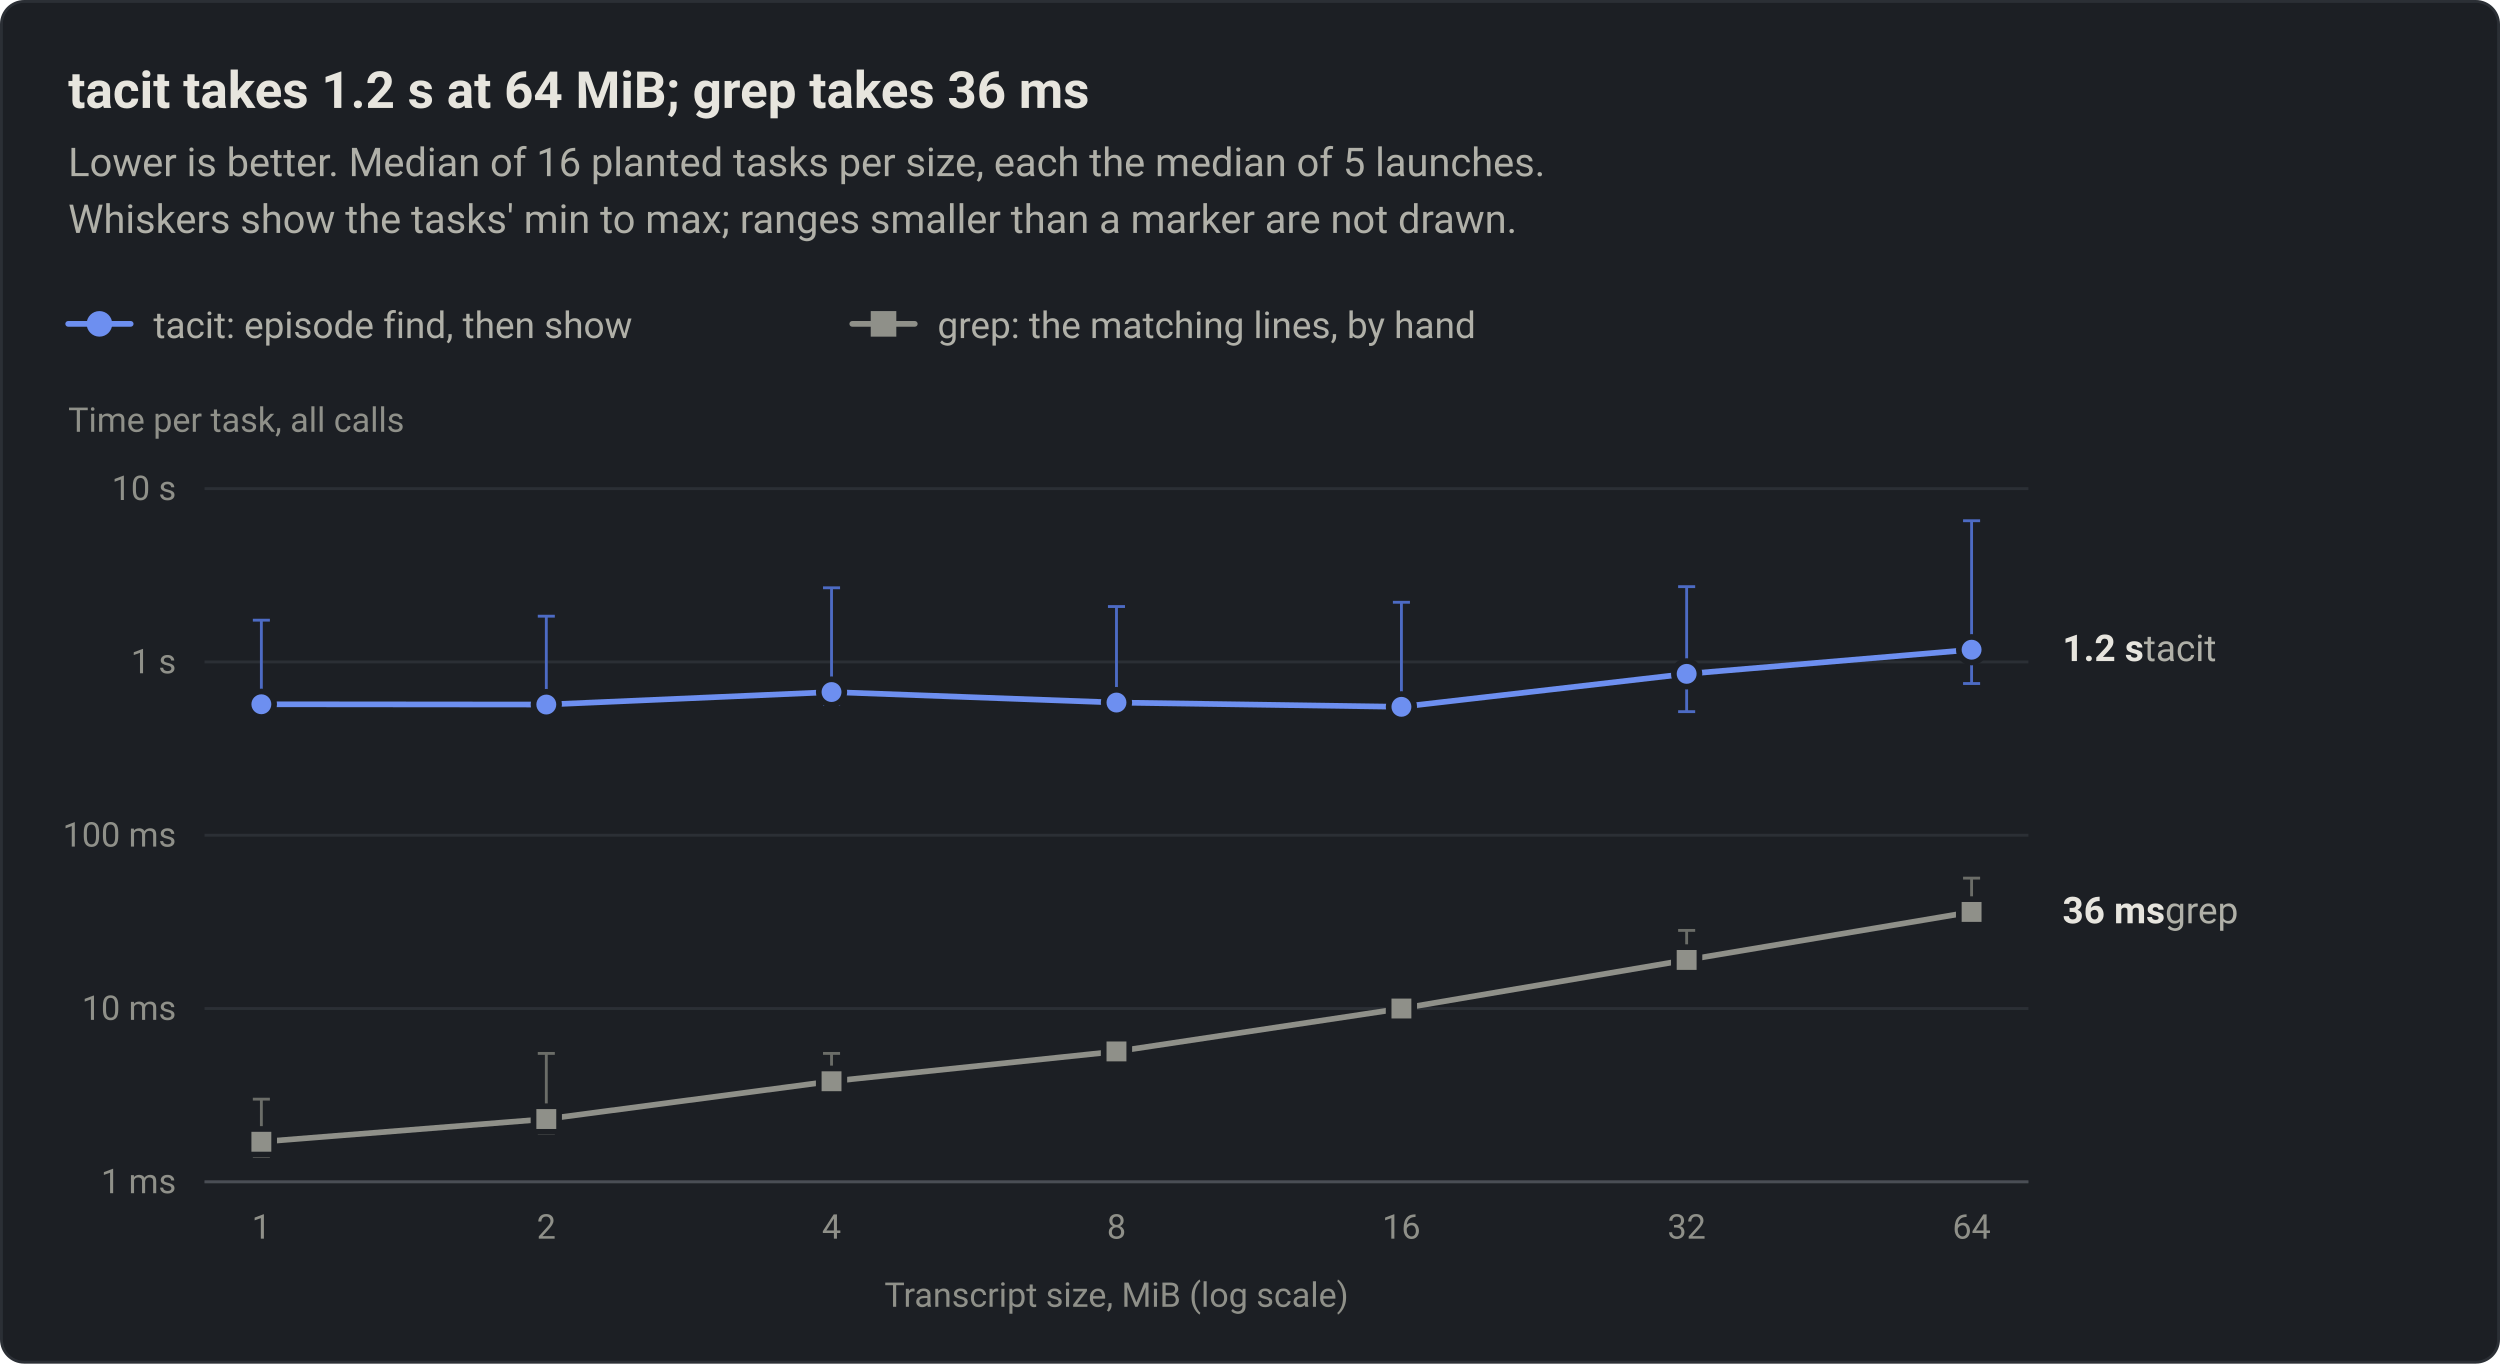
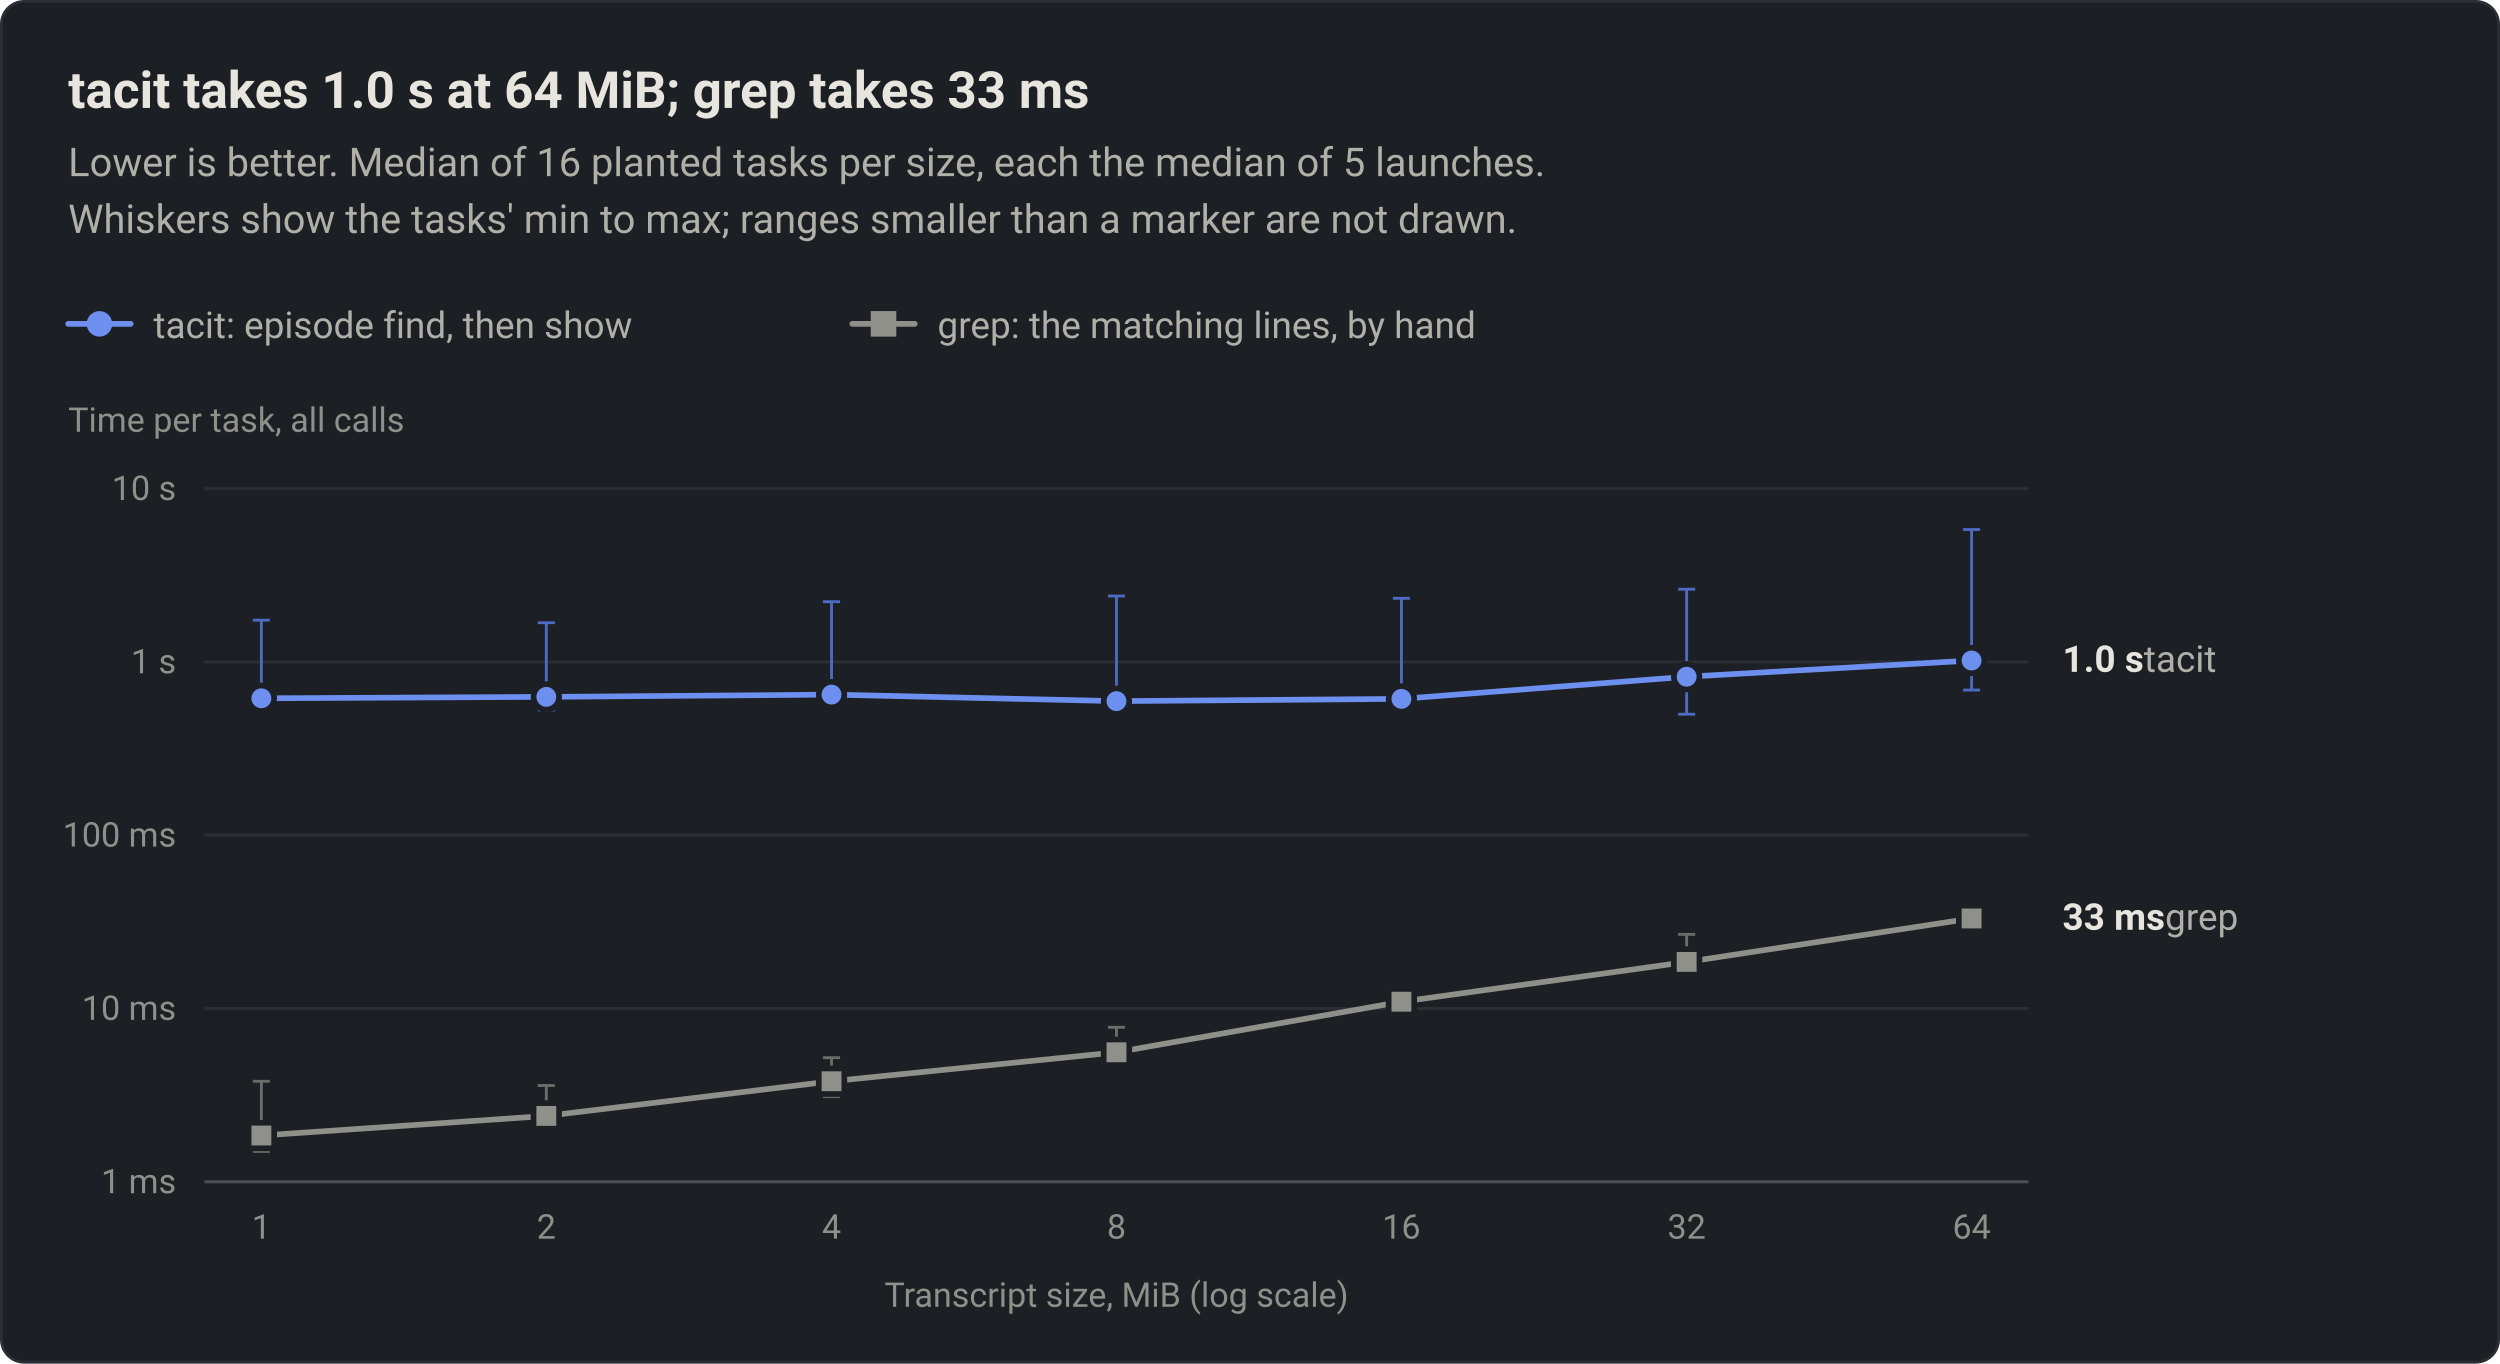
<svg xmlns="http://www.w3.org/2000/svg" width="880" height="480" viewBox="0 0 880 480" role="img" aria-labelledby="t d">
  <style>text{font-family:'Atkinson Hyperlegible Next', 'Atkinson Hyperlegible', system-ui, -apple-system, 'Segoe UI', Roboto, sans-serif;fill:#e7e5de}.s{fill:#b0b0a8}.m{fill:#8f9089;font-variant-numeric:tabular-nums}</style>
  <rect x="0.5" y="0.5" width="879" height="479" rx="8" fill="#1c1f24" stroke="#2b2f35" />
-   <text x="24" y="38" font-size="18" font-weight="600">tacit takes 1.2 s at 64 MiB; grep takes 36 ms</text>
+   <text x="24" y="38" font-size="18" font-weight="600">tacit takes 1.0 s at 64 MiB; grep takes 33 ms</text>
  <text class="s" x="24" y="62" font-size="14">Lower is better. Median of 16 planted tasks per size, each the median of 5 launches.</text>
  <text class="s" x="24" y="82" font-size="14">Whiskers show the tasks' min to max; ranges smaller than a marker are not drawn.</text>
  <line x1="24" x2="46" y1="114" y2="114" stroke="#6d8ff0" stroke-width="2" stroke-linecap="round" />
  <circle cx="35.0" cy="114.0" r="4.5" fill="#6d8ff0" />
  <text class="s" x="54" y="119" font-size="13">tacit: episode find, then show</text>
  <line x1="300" x2="322" y1="114" y2="114" stroke="#8f9089" stroke-width="2" stroke-linecap="round" />
  <rect x="306.5" y="109.5" width="9" height="9" fill="#8f9089" />
  <text class="s" x="330" y="119" font-size="13">grep: the matching lines, by hand</text>
  <line x1="72" x2="714" y1="416.0" y2="416.0" stroke="#2b2f35" stroke-width="1" />
  <text class="m" x="62" y="420.0" font-size="12" text-anchor="end">1 ms</text>
  <line x1="72" x2="714" y1="355.0" y2="355.0" stroke="#2b2f35" stroke-width="1" />
  <text class="m" x="62" y="359.0" font-size="12" text-anchor="end">10 ms</text>
  <line x1="72" x2="714" y1="294.0" y2="294.0" stroke="#2b2f35" stroke-width="1" />
  <text class="m" x="62" y="298.0" font-size="12" text-anchor="end">100 ms</text>
  <line x1="72" x2="714" y1="233.0" y2="233.0" stroke="#2b2f35" stroke-width="1" />
  <text class="m" x="62" y="237.0" font-size="12" text-anchor="end">1 s</text>
  <line x1="72" x2="714" y1="172.0" y2="172.0" stroke="#2b2f35" stroke-width="1" />
  <text class="m" x="62" y="176.0" font-size="12" text-anchor="end">10 s</text>
  <line x1="72" x2="714" y1="416" y2="416" stroke="#4a4e55" stroke-width="1" />
  <text class="m" x="92.0" y="436" font-size="12" text-anchor="middle">1</text>
  <text class="m" x="192.3" y="436" font-size="12" text-anchor="middle">2</text>
  <text class="m" x="292.7" y="436" font-size="12" text-anchor="middle">4</text>
  <text class="m" x="393.0" y="436" font-size="12" text-anchor="middle">8</text>
  <text class="m" x="493.3" y="436" font-size="12" text-anchor="middle">16</text>
  <text class="m" x="593.7" y="436" font-size="12" text-anchor="middle">32</text>
  <text class="m" x="694.0" y="436" font-size="12" text-anchor="middle">64</text>
  <text class="m" x="393.0" y="460" font-size="12" text-anchor="middle">Transcript size, MiB (log scale)</text>
  <text class="m" x="24" y="152" font-size="12">Time per task, all calls</text>
-   <path d="M92.0,407.1 V386.9 M89.0,407.1 h6 M89.0,386.9 h6" stroke="#6b6d68" stroke-width="1" fill="none" />
-   <path d="M192.3,399.0 V370.8 M189.3,399.0 h6 M189.3,370.8 h6" stroke="#6b6d68" stroke-width="1" fill="none" />
-   <path d="M292.7,383.6 V370.8 M289.7,383.6 h6 M289.7,370.8 h6" stroke="#6b6d68" stroke-width="1" fill="none" />
-   <path d="M593.7,340.3 V327.5 M590.7,340.3 h6 M590.7,327.5 h6" stroke="#6b6d68" stroke-width="1" fill="none" />
-   <path d="M694.0,324.2 V309.1 M691.0,324.2 h6 M691.0,309.1 h6" stroke="#6b6d68" stroke-width="1" fill="none" />
-   <polyline points="92.0,401.9 192.3,393.9 292.7,380.6 393.0,370.1 493.3,355.0 593.7,337.9 694.0,321.0" fill="none" stroke="#8f9089" stroke-width="2" stroke-linejoin="round" stroke-linecap="round" />
-   <rect x="87.5" y="397.4" width="9" height="9" fill="#8f9089" stroke="#1c1f24" stroke-width="2" />
-   <rect x="187.8" y="389.4" width="9" height="9" fill="#8f9089" stroke="#1c1f24" stroke-width="2" />
+   <path d="M92.0,405.3 V380.6 M89.0,405.3 h6 M89.0,380.6 h6" stroke="#6b6d68" stroke-width="1" fill="none" />
+   <path d="M192.3,396.3 V382.1 M189.3,396.3 h6 M189.3,382.1 h6" stroke="#6b6d68" stroke-width="1" fill="none" />
+   <path d="M292.7,386.0 V372.3 M289.7,386.0 h6 M289.7,372.3 h6" stroke="#6b6d68" stroke-width="1" fill="none" />
+   <path d="M393.0,373.9 V361.6 M390.0,373.9 h6 M390.0,361.6 h6" stroke="#6b6d68" stroke-width="1" fill="none" />
+   <path d="M593.7,341.7 V328.9 M590.7,341.7 h6 M590.7,328.9 h6" stroke="#6b6d68" stroke-width="1" fill="none" />
+   <polyline points="92.0,399.7 192.3,392.8 292.7,380.6 393.0,370.4 493.3,352.6 593.7,338.6 694.0,323.3" fill="none" stroke="#8f9089" stroke-width="2" stroke-linejoin="round" stroke-linecap="round" />
+   <rect x="87.5" y="395.2" width="9" height="9" fill="#8f9089" stroke="#1c1f24" stroke-width="2" />
+   <rect x="187.8" y="388.3" width="9" height="9" fill="#8f9089" stroke="#1c1f24" stroke-width="2" />
  <rect x="288.2" y="376.1" width="9" height="9" fill="#8f9089" stroke="#1c1f24" stroke-width="2" />
-   <rect x="388.5" y="365.6" width="9" height="9" fill="#8f9089" stroke="#1c1f24" stroke-width="2" />
-   <rect x="488.8" y="350.5" width="9" height="9" fill="#8f9089" stroke="#1c1f24" stroke-width="2" />
-   <rect x="589.2" y="333.4" width="9" height="9" fill="#8f9089" stroke="#1c1f24" stroke-width="2" />
-   <rect x="689.5" y="316.5" width="9" height="9" fill="#8f9089" stroke="#1c1f24" stroke-width="2" />
-   <path d="M92.0,250.7 V218.3 M89.0,250.7 h6 M89.0,218.3 h6" stroke="#4d6bc4" stroke-width="1" fill="none" />
-   <path d="M192.3,250.0 V216.9 M189.3,250.0 h6 M189.3,216.9 h6" stroke="#4d6bc4" stroke-width="1" fill="none" />
-   <path d="M292.7,247.9 V206.9 M289.7,247.9 h6 M289.7,206.9 h6" stroke="#4d6bc4" stroke-width="1" fill="none" />
-   <path d="M393.0,250.3 V213.5 M390.0,250.3 h6 M390.0,213.5 h6" stroke="#4d6bc4" stroke-width="1" fill="none" />
-   <path d="M493.3,250.6 V212.0 M490.3,250.6 h6 M490.3,212.0 h6" stroke="#4d6bc4" stroke-width="1" fill="none" />
-   <path d="M593.7,250.5 V206.5 M590.7,250.5 h6 M590.7,206.5 h6" stroke="#4d6bc4" stroke-width="1" fill="none" />
-   <path d="M694.0,240.6 V183.3 M691.0,240.6 h6 M691.0,183.3 h6" stroke="#4d6bc4" stroke-width="1" fill="none" />
-   <polyline points="92.0,247.9 192.3,248.0 292.7,243.6 393.0,247.3 493.3,248.8 593.7,237.2 694.0,228.7" fill="none" stroke="#6d8ff0" stroke-width="2" stroke-linejoin="round" stroke-linecap="round" />
-   <circle cx="92.0" cy="247.9" r="4.5" fill="#6d8ff0" stroke="#1c1f24" stroke-width="2" />
-   <circle cx="192.3" cy="248.0" r="4.5" fill="#6d8ff0" stroke="#1c1f24" stroke-width="2" />
-   <circle cx="292.7" cy="243.6" r="4.5" fill="#6d8ff0" stroke="#1c1f24" stroke-width="2" />
-   <circle cx="393.0" cy="247.3" r="4.5" fill="#6d8ff0" stroke="#1c1f24" stroke-width="2" />
-   <circle cx="493.3" cy="248.8" r="4.5" fill="#6d8ff0" stroke="#1c1f24" stroke-width="2" />
-   <circle cx="593.7" cy="237.2" r="4.5" fill="#6d8ff0" stroke="#1c1f24" stroke-width="2" />
-   <circle cx="694.0" cy="228.7" r="4.5" fill="#6d8ff0" stroke="#1c1f24" stroke-width="2" />
-   <text x="726" y="232.7" font-size="13" font-weight="600">1.2 s<tspan class="s" font-weight="400"> tacit</tspan>
+   <rect x="388.5" y="365.9" width="9" height="9" fill="#8f9089" stroke="#1c1f24" stroke-width="2" />
+   <rect x="488.8" y="348.1" width="9" height="9" fill="#8f9089" stroke="#1c1f24" stroke-width="2" />
+   <rect x="589.2" y="334.1" width="9" height="9" fill="#8f9089" stroke="#1c1f24" stroke-width="2" />
+   <rect x="689.5" y="318.8" width="9" height="9" fill="#8f9089" stroke="#1c1f24" stroke-width="2" />
+   <path d="M92.0,248.0 V218.3 M89.0,248.0 h6 M89.0,218.3 h6" stroke="#4d6bc4" stroke-width="1" fill="none" />
+   <path d="M192.3,249.9 V219.2 M189.3,249.9 h6 M189.3,219.2 h6" stroke="#4d6bc4" stroke-width="1" fill="none" />
+   <path d="M292.7,248.7 V211.8 M289.7,248.7 h6 M289.7,211.8 h6" stroke="#4d6bc4" stroke-width="1" fill="none" />
+   <path d="M393.0,249.8 V209.8 M390.0,249.8 h6 M390.0,209.8 h6" stroke="#4d6bc4" stroke-width="1" fill="none" />
+   <path d="M493.3,249.1 V210.6 M490.3,249.1 h6 M490.3,210.6 h6" stroke="#4d6bc4" stroke-width="1" fill="none" />
+   <path d="M593.7,251.4 V207.4 M590.7,251.4 h6 M590.7,207.4 h6" stroke="#4d6bc4" stroke-width="1" fill="none" />
+   <path d="M694.0,242.9 V186.4 M691.0,242.9 h6 M691.0,186.4 h6" stroke="#4d6bc4" stroke-width="1" fill="none" />
+   <polyline points="92.0,245.8 192.3,245.3 292.7,244.5 393.0,246.8 493.3,246.0 593.7,238.2 694.0,232.5" fill="none" stroke="#6d8ff0" stroke-width="2" stroke-linejoin="round" stroke-linecap="round" />
+   <circle cx="92.0" cy="245.8" r="4.5" fill="#6d8ff0" stroke="#1c1f24" stroke-width="2" />
+   <circle cx="192.3" cy="245.3" r="4.5" fill="#6d8ff0" stroke="#1c1f24" stroke-width="2" />
+   <circle cx="292.7" cy="244.5" r="4.5" fill="#6d8ff0" stroke="#1c1f24" stroke-width="2" />
+   <circle cx="393.0" cy="246.8" r="4.5" fill="#6d8ff0" stroke="#1c1f24" stroke-width="2" />
+   <circle cx="493.3" cy="246.0" r="4.5" fill="#6d8ff0" stroke="#1c1f24" stroke-width="2" />
+   <circle cx="593.7" cy="238.2" r="4.5" fill="#6d8ff0" stroke="#1c1f24" stroke-width="2" />
+   <circle cx="694.0" cy="232.5" r="4.5" fill="#6d8ff0" stroke="#1c1f24" stroke-width="2" />
+   <text x="726" y="236.5" font-size="13" font-weight="600">1.0 s<tspan class="s" font-weight="400"> tacit</tspan>
  </text>
-   <text x="726" y="325.0" font-size="13" font-weight="600">36 ms<tspan class="s" font-weight="400"> grep</tspan>
+   <text x="726" y="327.3" font-size="13" font-weight="600">33 ms<tspan class="s" font-weight="400"> grep</tspan>
  </text>
</svg>
